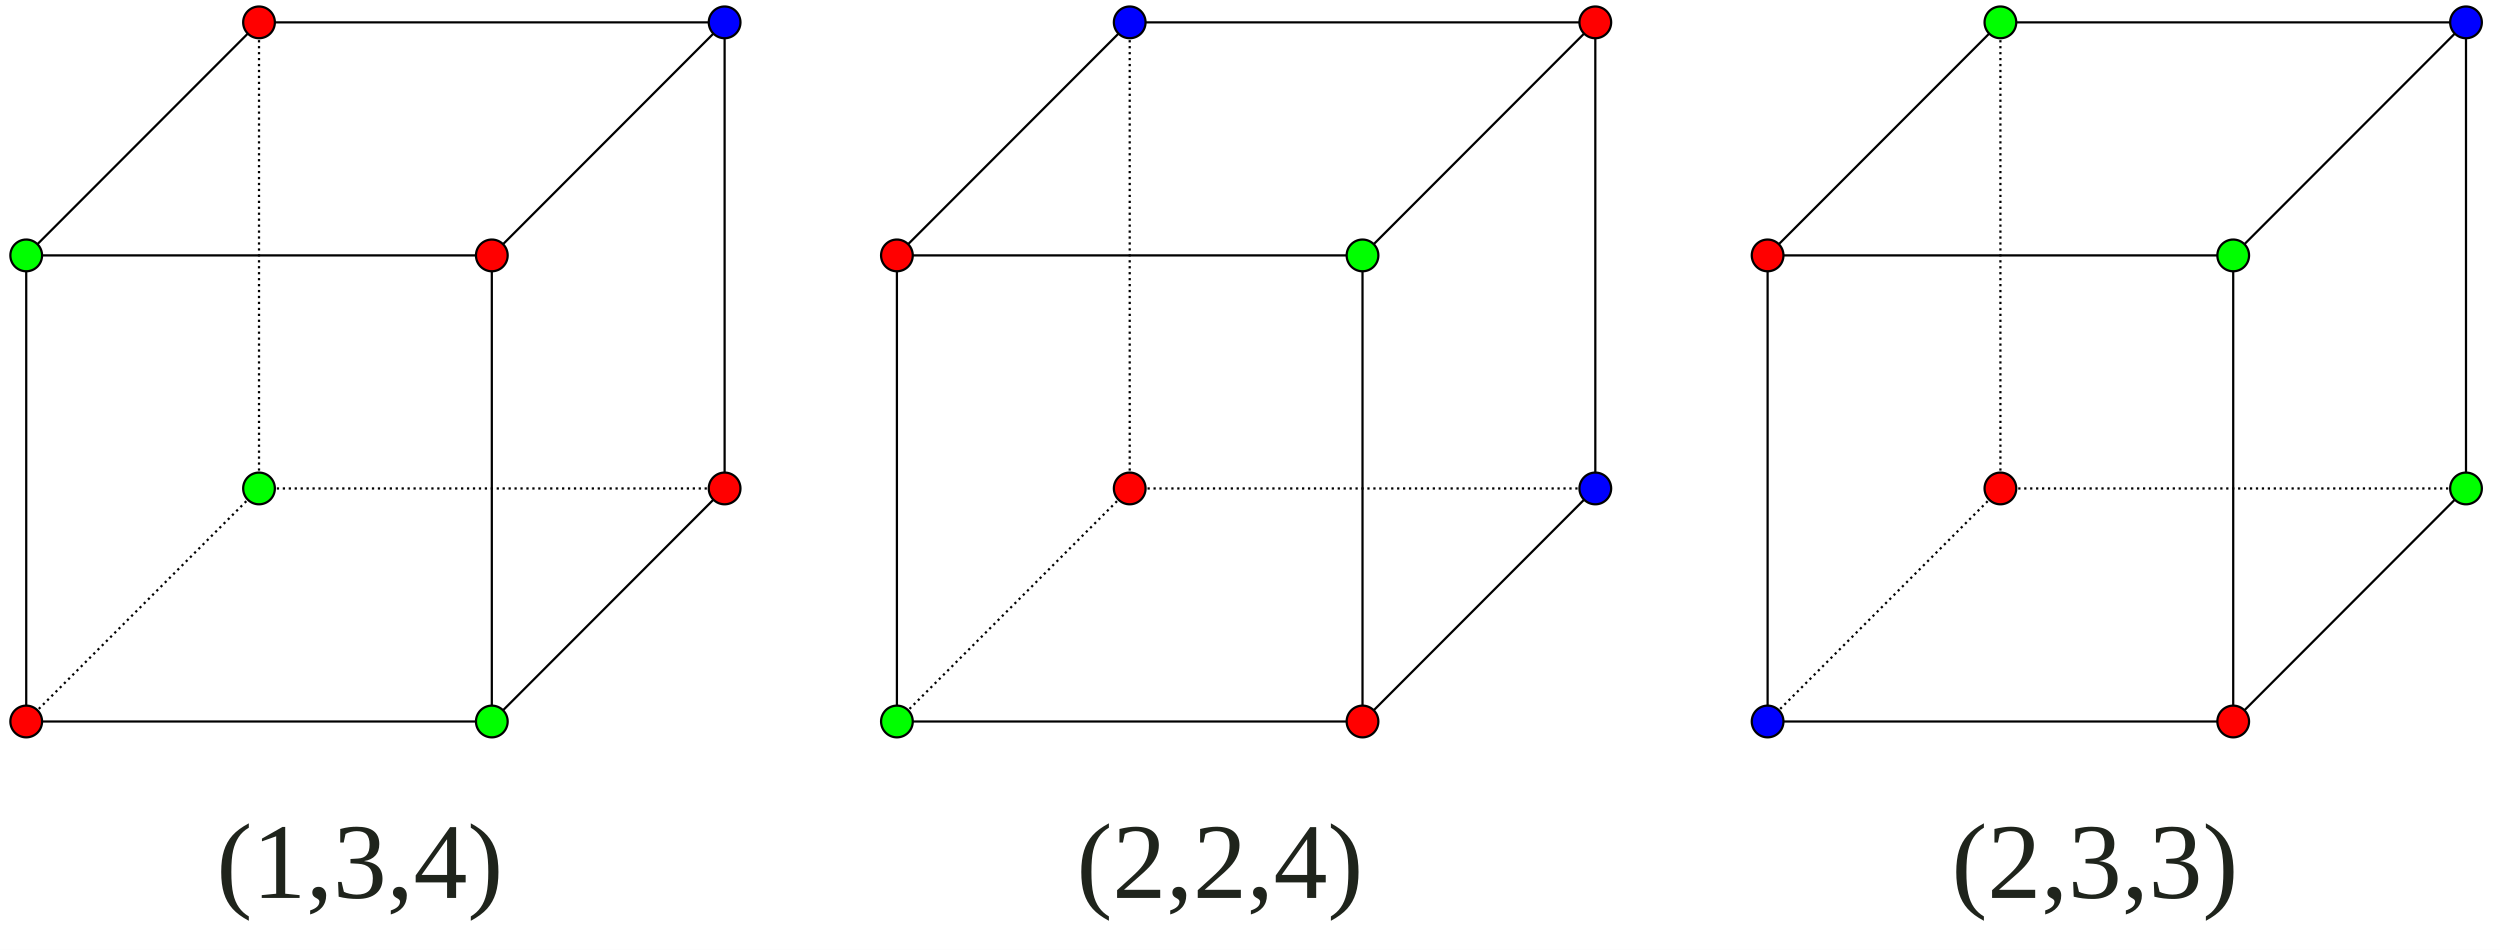
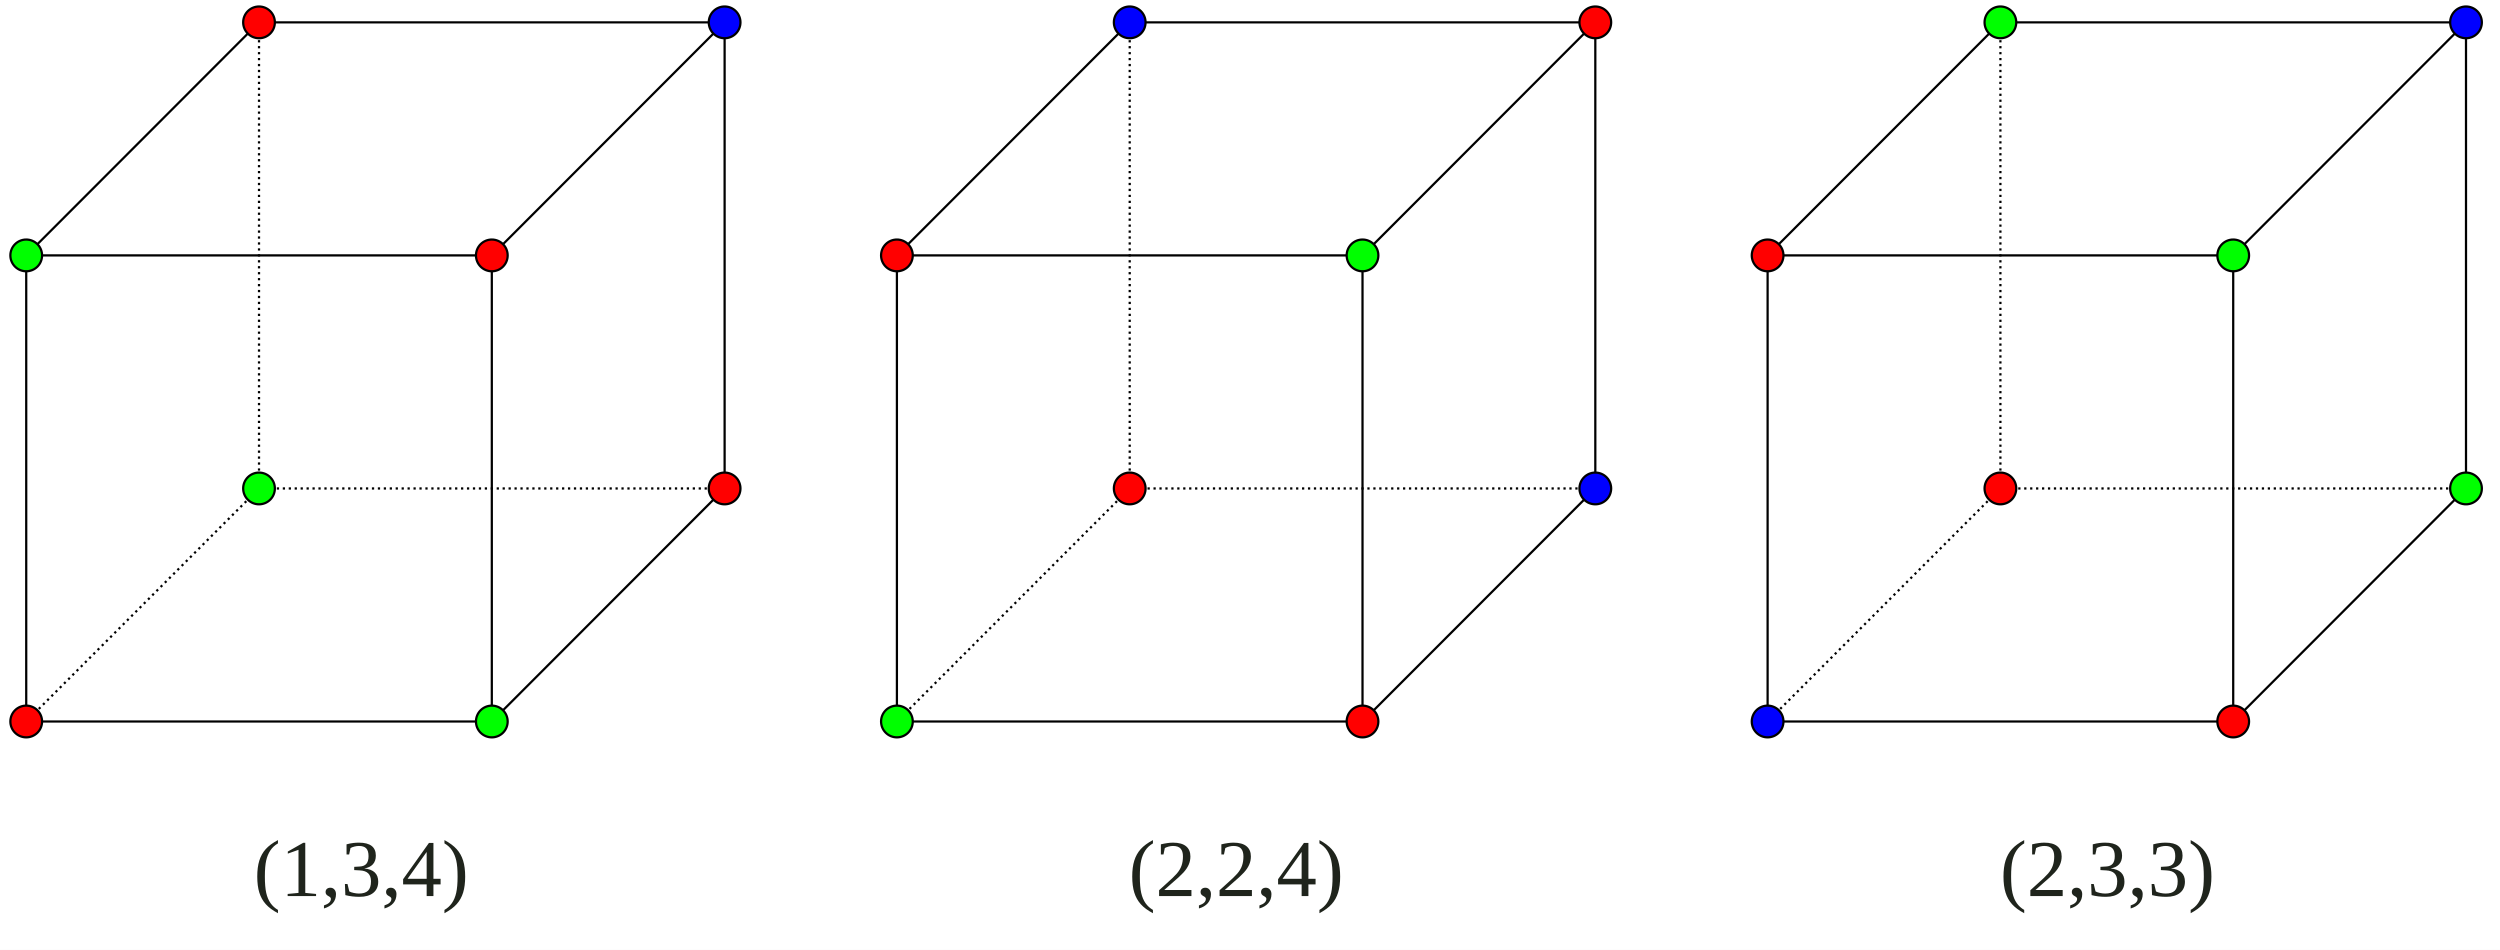
<svg xmlns="http://www.w3.org/2000/svg" version="1.1" id="svg1" width="1488" height="565.367" viewBox="0 0 1488 565.367">
  <defs id="defs1">
    <clipPath clipPathUnits="userSpaceOnUse" id="clipPath4">
      <path d="M 0,0 H 1116 V 339 H 0 Z" transform="scale(1.001055,1)" id="path4" />
    </clipPath>
    <clipPath clipPathUnits="userSpaceOnUse" id="clipPath6">
      <path d="m 7.207,7.211 h 324.23 V 331.789 H 7.207 Z" transform="scale(1.333333)" id="path6" />
    </clipPath>
    <clipPath clipPathUnits="userSpaceOnUse" id="clipPath7">
      <path d="M 0,0 H 1116 V 339 H 0 Z" transform="scale(1.001055,1)" id="path7" />
    </clipPath>
    <clipPath clipPathUnits="userSpaceOnUse" id="clipPath9">
      <path d="m 7.207,7.211 h 324.23 V 331.789 H 7.207 Z" transform="scale(1.333333)" id="path9" />
    </clipPath>
    <clipPath clipPathUnits="userSpaceOnUse" id="clipPath10">
      <path d="M 0,0 H 1116 V 339 H 0 Z" transform="scale(1.001055,1)" id="path10" />
    </clipPath>
    <clipPath clipPathUnits="userSpaceOnUse" id="clipPath12">
      <path d="m 7.207,7.211 h 324.23 V 331.789 H 7.207 Z" transform="scale(1.333333)" id="path12" />
    </clipPath>
    <clipPath clipPathUnits="userSpaceOnUse" id="clipPath13">
      <path d="M 0,0 H 1116 V 339 H 0 Z" transform="scale(1.001055,1)" id="path13" />
    </clipPath>
    <clipPath clipPathUnits="userSpaceOnUse" id="clipPath15">
      <path d="m 7.207,7.211 h 324.23 V 331.789 H 7.207 Z" transform="scale(1.333333)" id="path15" />
    </clipPath>
    <clipPath clipPathUnits="userSpaceOnUse" id="clipPath16">
      <path d="M 0,0 H 1116 V 339 H 0 Z" transform="scale(1.001055,1)" id="path16" />
    </clipPath>
    <clipPath clipPathUnits="userSpaceOnUse" id="clipPath18">
      <path d="m 7.207,7.211 h 324.23 V 331.789 H 7.207 Z" transform="scale(1.333333)" id="path18" />
    </clipPath>
    <clipPath clipPathUnits="userSpaceOnUse" id="clipPath19">
      <path d="M 0,0 H 1116 V 339 H 0 Z" transform="scale(1.001055,1)" id="path19" />
    </clipPath>
    <clipPath clipPathUnits="userSpaceOnUse" id="clipPath21">
      <path d="m 7.207,7.211 h 324.23 V 331.789 H 7.207 Z" transform="scale(1.333333)" id="path21" />
    </clipPath>
    <clipPath clipPathUnits="userSpaceOnUse" id="clipPath22">
      <path d="M 0,0 H 1116 V 339 H 0 Z" transform="scale(1.001055,1)" id="path22" />
    </clipPath>
    <clipPath clipPathUnits="userSpaceOnUse" id="clipPath24">
      <path d="m 7.207,7.211 h 324.23 V 331.789 H 7.207 Z" transform="scale(1.333333)" id="path24" />
    </clipPath>
    <clipPath clipPathUnits="userSpaceOnUse" id="clipPath25">
      <path d="M 0,0 H 1116 V 339 H 0 Z" transform="scale(1.001055,1)" id="path25" />
    </clipPath>
    <clipPath clipPathUnits="userSpaceOnUse" id="clipPath27">
      <path d="m 7.207,7.211 h 324.23 V 331.789 H 7.207 Z" transform="scale(1.333333)" id="path27" />
    </clipPath>
    <clipPath clipPathUnits="userSpaceOnUse" id="clipPath28">
      <path d="M 0,0 H 1116 V 339 H 0 Z" transform="scale(1.001055,1)" id="path28" />
    </clipPath>
    <clipPath clipPathUnits="userSpaceOnUse" id="clipPath30">
      <path d="m 7.207,7.211 h 324.23 V 331.789 H 7.207 Z" transform="scale(1.333333)" id="path30" />
    </clipPath>
    <clipPath clipPathUnits="userSpaceOnUse" id="clipPath31">
      <path d="M 0,0 H 1116 V 339 H 0 Z" transform="scale(1.001055,1)" id="path31" />
    </clipPath>
    <clipPath clipPathUnits="userSpaceOnUse" id="clipPath33">
      <path d="m 7.207,7.211 h 324.23 V 331.789 H 7.207 Z" transform="scale(1.333333)" id="path33" />
    </clipPath>
    <clipPath clipPathUnits="userSpaceOnUse" id="clipPath34">
      <path d="M 0,0 H 1116 V 339 H 0 Z" transform="scale(1.001055,1)" id="path34" />
    </clipPath>
    <clipPath clipPathUnits="userSpaceOnUse" id="clipPath36">
      <path d="m 7.207,7.211 h 324.23 V 331.789 H 7.207 Z" transform="scale(1.333333)" id="path36" />
    </clipPath>
    <clipPath clipPathUnits="userSpaceOnUse" id="clipPath37">
      <path d="M 0,0 H 1116 V 339 H 0 Z" transform="scale(1.001055,1)" id="path37" />
    </clipPath>
    <clipPath clipPathUnits="userSpaceOnUse" id="clipPath39">
      <path d="m 7.207,7.211 h 324.23 V 331.789 H 7.207 Z" transform="scale(1.333333)" id="path39" />
    </clipPath>
    <clipPath clipPathUnits="userSpaceOnUse" id="clipPath50">
      <path d="M 0,0 H 1116 V 339 H 0 Z" transform="scale(1.001055,1)" id="path50" />
    </clipPath>
    <clipPath clipPathUnits="userSpaceOnUse" id="clipPath52">
      <path d="M 395.883,7.211 H 720.117 V 331.789 H 395.883 Z" transform="scale(1.333333)" id="path52" />
    </clipPath>
    <clipPath clipPathUnits="userSpaceOnUse" id="clipPath53">
      <path d="M 0,0 H 1116 V 339 H 0 Z" transform="scale(1.001055,1)" id="path53" />
    </clipPath>
    <clipPath clipPathUnits="userSpaceOnUse" id="clipPath55">
      <path d="M 395.883,7.211 H 720.117 V 331.789 H 395.883 Z" transform="scale(1.333333)" id="path55" />
    </clipPath>
    <clipPath clipPathUnits="userSpaceOnUse" id="clipPath56">
      <path d="M 0,0 H 1116 V 339 H 0 Z" transform="scale(1.001055,1)" id="path56" />
    </clipPath>
    <clipPath clipPathUnits="userSpaceOnUse" id="clipPath58">
      <path d="M 395.883,7.211 H 720.117 V 331.789 H 395.883 Z" transform="scale(1.333333)" id="path58" />
    </clipPath>
    <clipPath clipPathUnits="userSpaceOnUse" id="clipPath59">
      <path d="M 0,0 H 1116 V 339 H 0 Z" transform="scale(1.001055,1)" id="path59" />
    </clipPath>
    <clipPath clipPathUnits="userSpaceOnUse" id="clipPath61">
      <path d="M 395.883,7.211 H 720.117 V 331.789 H 395.883 Z" transform="scale(1.333333)" id="path61" />
    </clipPath>
    <clipPath clipPathUnits="userSpaceOnUse" id="clipPath62">
      <path d="M 0,0 H 1116 V 339 H 0 Z" transform="scale(1.001055,1)" id="path62" />
    </clipPath>
    <clipPath clipPathUnits="userSpaceOnUse" id="clipPath64">
      <path d="M 395.883,7.211 H 720.117 V 331.789 H 395.883 Z" transform="scale(1.333333)" id="path64" />
    </clipPath>
    <clipPath clipPathUnits="userSpaceOnUse" id="clipPath65">
      <path d="M 0,0 H 1116 V 339 H 0 Z" transform="scale(1.001055,1)" id="path65" />
    </clipPath>
    <clipPath clipPathUnits="userSpaceOnUse" id="clipPath67">
      <path d="M 395.883,7.211 H 720.117 V 331.789 H 395.883 Z" transform="scale(1.333333)" id="path67" />
    </clipPath>
    <clipPath clipPathUnits="userSpaceOnUse" id="clipPath68">
      <path d="M 0,0 H 1116 V 339 H 0 Z" transform="scale(1.001055,1)" id="path68" />
    </clipPath>
    <clipPath clipPathUnits="userSpaceOnUse" id="clipPath70">
      <path d="M 395.883,7.211 H 720.117 V 331.789 H 395.883 Z" transform="scale(1.333333)" id="path70" />
    </clipPath>
    <clipPath clipPathUnits="userSpaceOnUse" id="clipPath71">
      <path d="M 0,0 H 1116 V 339 H 0 Z" transform="scale(1.001055,1)" id="path71" />
    </clipPath>
    <clipPath clipPathUnits="userSpaceOnUse" id="clipPath73">
      <path d="M 395.883,7.211 H 720.117 V 331.789 H 395.883 Z" transform="scale(1.333333)" id="path73" />
    </clipPath>
    <clipPath clipPathUnits="userSpaceOnUse" id="clipPath74">
      <path d="M 0,0 H 1116 V 339 H 0 Z" transform="scale(1.001055,1)" id="path74" />
    </clipPath>
    <clipPath clipPathUnits="userSpaceOnUse" id="clipPath76">
      <path d="M 395.883,7.211 H 720.117 V 331.789 H 395.883 Z" transform="scale(1.333333)" id="path76" />
    </clipPath>
    <clipPath clipPathUnits="userSpaceOnUse" id="clipPath77">
      <path d="M 0,0 H 1116 V 339 H 0 Z" transform="scale(1.001055,1)" id="path77" />
    </clipPath>
    <clipPath clipPathUnits="userSpaceOnUse" id="clipPath79">
      <path d="M 395.883,7.211 H 720.117 V 331.789 H 395.883 Z" transform="scale(1.333333)" id="path79" />
    </clipPath>
    <clipPath clipPathUnits="userSpaceOnUse" id="clipPath80">
      <path d="M 0,0 H 1116 V 339 H 0 Z" transform="scale(1.001055,1)" id="path80" />
    </clipPath>
    <clipPath clipPathUnits="userSpaceOnUse" id="clipPath82">
      <path d="M 395.883,7.211 H 720.117 V 331.789 H 395.883 Z" transform="scale(1.333333)" id="path82" />
    </clipPath>
    <clipPath clipPathUnits="userSpaceOnUse" id="clipPath83">
      <path d="M 0,0 H 1116 V 339 H 0 Z" transform="scale(1.001055,1)" id="path83" />
    </clipPath>
    <clipPath clipPathUnits="userSpaceOnUse" id="clipPath85">
      <path d="M 395.883,7.211 H 720.117 V 331.789 H 395.883 Z" transform="scale(1.333333)" id="path85" />
    </clipPath>
    <clipPath clipPathUnits="userSpaceOnUse" id="clipPath96">
      <path d="M 0,0 H 1116 V 339 H 0 Z" transform="scale(1.001055,1)" id="path96" />
    </clipPath>
    <clipPath clipPathUnits="userSpaceOnUse" id="clipPath98">
      <path d="m 784.562,7.211 h 324.23 v 324.578 h -324.23 z" transform="scale(1.333333)" id="path98" />
    </clipPath>
    <clipPath clipPathUnits="userSpaceOnUse" id="clipPath99">
      <path d="M 0,0 H 1116 V 339 H 0 Z" transform="scale(1.001055,1)" id="path99" />
    </clipPath>
    <clipPath clipPathUnits="userSpaceOnUse" id="clipPath101">
      <path d="m 784.562,7.211 h 324.23 v 324.578 h -324.23 z" transform="scale(1.333333)" id="path101" />
    </clipPath>
    <clipPath clipPathUnits="userSpaceOnUse" id="clipPath102">
      <path d="M 0,0 H 1116 V 339 H 0 Z" transform="scale(1.001055,1)" id="path102" />
    </clipPath>
    <clipPath clipPathUnits="userSpaceOnUse" id="clipPath104">
      <path d="m 784.562,7.211 h 324.23 v 324.578 h -324.23 z" transform="scale(1.333333)" id="path104" />
    </clipPath>
    <clipPath clipPathUnits="userSpaceOnUse" id="clipPath105">
      <path d="M 0,0 H 1116 V 339 H 0 Z" transform="scale(1.001055,1)" id="path105" />
    </clipPath>
    <clipPath clipPathUnits="userSpaceOnUse" id="clipPath107">
      <path d="m 784.562,7.211 h 324.23 v 324.578 h -324.23 z" transform="scale(1.333333)" id="path107" />
    </clipPath>
    <clipPath clipPathUnits="userSpaceOnUse" id="clipPath108">
      <path d="M 0,0 H 1116 V 339 H 0 Z" transform="scale(1.001055,1)" id="path108" />
    </clipPath>
    <clipPath clipPathUnits="userSpaceOnUse" id="clipPath110">
      <path d="m 784.562,7.211 h 324.23 v 324.578 h -324.23 z" transform="scale(1.333333)" id="path110" />
    </clipPath>
    <clipPath clipPathUnits="userSpaceOnUse" id="clipPath111">
      <path d="M 0,0 H 1116 V 339 H 0 Z" transform="scale(1.001055,1)" id="path111" />
    </clipPath>
    <clipPath clipPathUnits="userSpaceOnUse" id="clipPath113">
      <path d="m 784.562,7.211 h 324.23 v 324.578 h -324.23 z" transform="scale(1.333333)" id="path113" />
    </clipPath>
    <clipPath clipPathUnits="userSpaceOnUse" id="clipPath114">
      <path d="M 0,0 H 1116 V 339 H 0 Z" transform="scale(1.001055,1)" id="path114" />
    </clipPath>
    <clipPath clipPathUnits="userSpaceOnUse" id="clipPath116">
      <path d="m 784.562,7.211 h 324.23 v 324.578 h -324.23 z" transform="scale(1.333333)" id="path116" />
    </clipPath>
    <clipPath clipPathUnits="userSpaceOnUse" id="clipPath117">
      <path d="M 0,0 H 1116 V 339 H 0 Z" transform="scale(1.001055,1)" id="path117" />
    </clipPath>
    <clipPath clipPathUnits="userSpaceOnUse" id="clipPath119">
      <path d="m 784.562,7.211 h 324.23 v 324.578 h -324.23 z" transform="scale(1.333333)" id="path119" />
    </clipPath>
    <clipPath clipPathUnits="userSpaceOnUse" id="clipPath120">
      <path d="M 0,0 H 1116 V 339 H 0 Z" transform="scale(1.001055,1)" id="path120" />
    </clipPath>
    <clipPath clipPathUnits="userSpaceOnUse" id="clipPath122">
      <path d="m 784.562,7.211 h 324.23 v 324.578 h -324.23 z" transform="scale(1.333333)" id="path122" />
    </clipPath>
    <clipPath clipPathUnits="userSpaceOnUse" id="clipPath123">
      <path d="M 0,0 H 1116 V 339 H 0 Z" transform="scale(1.001055,1)" id="path123" />
    </clipPath>
    <clipPath clipPathUnits="userSpaceOnUse" id="clipPath125">
      <path d="m 784.562,7.211 h 324.23 v 324.578 h -324.23 z" transform="scale(1.333333)" id="path125" />
    </clipPath>
    <clipPath clipPathUnits="userSpaceOnUse" id="clipPath126">
      <path d="M 0,0 H 1116 V 339 H 0 Z" transform="scale(1.001055,1)" id="path126" />
    </clipPath>
    <clipPath clipPathUnits="userSpaceOnUse" id="clipPath128">
      <path d="m 784.562,7.211 h 324.23 v 324.578 h -324.23 z" transform="scale(1.333333)" id="path128" />
    </clipPath>
    <clipPath clipPathUnits="userSpaceOnUse" id="clipPath129">
      <path d="M 0,0 H 1116 V 339 H 0 Z" transform="scale(1.001055,1)" id="path129" />
    </clipPath>
    <clipPath clipPathUnits="userSpaceOnUse" id="clipPath131">
      <path d="m 784.562,7.211 h 324.23 v 324.578 h -324.23 z" transform="scale(1.333333)" id="path131" />
    </clipPath>
  </defs>
  <g id="g1" transform="translate(-2.313607,-4.627215)">
    <path id="path1" d="M 2.314,4.627 H 1490.314 V 569.994 H 2.314 Z" style="fill:#ffffff;fill-opacity:1;fill-rule:nonzero;stroke:none;stroke-width:1.491" />
    <g id="g5" clip-path="url(#clipPath6)">
      <path d="M 13.456,325.547 H 221.515" style="fill:none;stroke:#000000;stroke-width:1.002;stroke-linecap:square;stroke-linejoin:round;stroke-miterlimit:4;stroke-dasharray:none;stroke-opacity:1" transform="scale(1.331928,1.333333)" clip-path="url(#clipPath4)" id="path5" />
    </g>
    <g id="g8" clip-path="url(#clipPath9)">
      <path d="M 13.456,325.547 V 117.484" style="fill:none;stroke:#000000;stroke-width:1.002;stroke-linecap:square;stroke-linejoin:round;stroke-miterlimit:4;stroke-dasharray:none;stroke-opacity:1" transform="scale(1.331928,1.333333)" clip-path="url(#clipPath7)" id="path8" />
    </g>
    <g id="g11" clip-path="url(#clipPath12)">
      <path d="M 13.456,325.547 117.483,221.516" style="fill:none;stroke:#000000;stroke-width:1.002;stroke-linecap:butt;stroke-linejoin:round;stroke-miterlimit:4;stroke-dasharray:1.002, 1.653;stroke-dashoffset:0;stroke-opacity:1" transform="scale(1.331928,1.333333)" clip-path="url(#clipPath10)" id="path11" />
    </g>
    <g id="g14" clip-path="url(#clipPath15)">
      <path d="M 221.515,325.547 V 117.484" style="fill:none;stroke:#000000;stroke-width:1.002;stroke-linecap:square;stroke-linejoin:round;stroke-miterlimit:4;stroke-dasharray:none;stroke-opacity:1" transform="scale(1.331928,1.333333)" clip-path="url(#clipPath13)" id="path14" />
    </g>
    <g id="g17" clip-path="url(#clipPath18)">
      <path d="M 221.515,325.547 325.546,221.516" style="fill:none;stroke:#000000;stroke-width:1.002;stroke-linecap:square;stroke-linejoin:round;stroke-miterlimit:4;stroke-dasharray:none;stroke-opacity:1" transform="scale(1.331928,1.333333)" clip-path="url(#clipPath16)" id="path17" />
    </g>
    <g id="g20" clip-path="url(#clipPath21)">
      <path d="M 13.456,117.484 H 221.515" style="fill:none;stroke:#000000;stroke-width:1.002;stroke-linecap:square;stroke-linejoin:round;stroke-miterlimit:4;stroke-dasharray:none;stroke-opacity:1" transform="scale(1.331928,1.333333)" clip-path="url(#clipPath19)" id="path20" />
    </g>
    <g id="g23" clip-path="url(#clipPath24)">
      <path d="M 13.456,117.484 117.483,13.453" style="fill:none;stroke:#000000;stroke-width:1.002;stroke-linecap:square;stroke-linejoin:round;stroke-miterlimit:4;stroke-dasharray:none;stroke-opacity:1" transform="scale(1.331928,1.333333)" clip-path="url(#clipPath22)" id="path23" />
    </g>
    <g id="g26" clip-path="url(#clipPath27)">
      <path d="M 117.483,221.516 H 325.546" style="fill:none;stroke:#000000;stroke-width:1.002;stroke-linecap:butt;stroke-linejoin:round;stroke-miterlimit:4;stroke-dasharray:1.002, 1.653;stroke-dashoffset:0;stroke-opacity:1" transform="scale(1.331928,1.333333)" clip-path="url(#clipPath25)" id="path26" />
    </g>
    <g id="g29" clip-path="url(#clipPath30)">
      <path d="M 117.483,221.516 V 13.453" style="fill:none;stroke:#000000;stroke-width:1.002;stroke-linecap:butt;stroke-linejoin:round;stroke-miterlimit:4;stroke-dasharray:1.002, 1.653;stroke-dashoffset:0;stroke-opacity:1" transform="scale(1.331928,1.333333)" clip-path="url(#clipPath28)" id="path29" />
    </g>
    <g id="g32" clip-path="url(#clipPath33)">
      <path d="M 221.515,117.484 325.546,13.453" style="fill:none;stroke:#000000;stroke-width:1.002;stroke-linecap:square;stroke-linejoin:round;stroke-miterlimit:4;stroke-dasharray:none;stroke-opacity:1" transform="scale(1.331928,1.333333)" clip-path="url(#clipPath31)" id="path32" />
    </g>
    <g id="g35" clip-path="url(#clipPath36)">
      <path d="M 325.546,221.516 V 13.453" style="fill:none;stroke:#000000;stroke-width:1.002;stroke-linecap:square;stroke-linejoin:round;stroke-miterlimit:4;stroke-dasharray:none;stroke-opacity:1" transform="scale(1.331928,1.333333)" clip-path="url(#clipPath34)" id="path35" />
    </g>
    <g id="g38" clip-path="url(#clipPath39)">
      <path d="M 117.483,13.453 H 325.546" style="fill:none;stroke:#000000;stroke-width:1.002;stroke-linecap:square;stroke-linejoin:round;stroke-miterlimit:4;stroke-dasharray:none;stroke-opacity:1" transform="scale(1.331928,1.333333)" clip-path="url(#clipPath37)" id="path38" />
    </g>
    <path id="path40" d="m 13.456,332.629 c 1.877,0 3.679,-0.746 5.009,-2.074 1.325,-1.328 2.072,-3.129 2.072,-5.008 0,-1.879 -0.747,-3.684 -2.072,-5.012 -1.33,-1.328 -3.132,-2.074 -5.009,-2.074 -1.881,0 -3.68,0.746 -5.01,2.074 -1.329,1.328 -2.076,3.133 -2.076,5.012 0,1.879 0.747,3.68 2.076,5.008 1.33,1.328 3.129,2.074 5.01,2.074 z" style="fill:#ff0000;fill-opacity:1;fill-rule:nonzero;stroke:#000000;stroke-width:1.002;stroke-linecap:butt;stroke-linejoin:round;stroke-miterlimit:4;stroke-dasharray:none;stroke-opacity:1" transform="scale(1.331928,1.333333)" />
    <path id="path41" d="m 221.515,124.57 c 1.881,0 3.679,-0.75 5.009,-2.078 1.329,-1.328 2.076,-3.129 2.076,-5.008 0,-1.879 -0.747,-3.679 -2.076,-5.007 -1.33,-1.329 -3.128,-2.075 -5.009,-2.075 -1.877,0 -3.68,0.746 -5.01,2.075 -1.329,1.328 -2.072,3.128 -2.072,5.007 0,1.879 0.743,3.68 2.072,5.008 1.33,1.328 3.133,2.078 5.01,2.078 z" style="fill:#ff0000;fill-opacity:1;fill-rule:nonzero;stroke:#000000;stroke-width:1.002;stroke-linecap:butt;stroke-linejoin:round;stroke-miterlimit:4;stroke-dasharray:none;stroke-opacity:1" transform="scale(1.331928,1.333333)" />
    <path id="path42" d="m 325.546,228.598 c 1.877,0 3.68,-0.746 5.009,-2.075 1.326,-1.328 2.073,-3.128 2.073,-5.007 0,-1.879 -0.747,-3.68 -2.073,-5.008 -1.329,-1.328 -3.132,-2.078 -5.009,-2.078 -1.881,0 -3.679,0.75 -5.009,2.078 -1.33,1.328 -2.076,3.129 -2.076,5.008 0,1.879 0.746,3.679 2.076,5.007 1.33,1.329 3.128,2.075 5.009,2.075 z" style="fill:#ff0000;fill-opacity:1;fill-rule:nonzero;stroke:#000000;stroke-width:1.002;stroke-linecap:butt;stroke-linejoin:round;stroke-miterlimit:4;stroke-dasharray:none;stroke-opacity:1" transform="scale(1.331928,1.333333)" />
    <path id="path43" d="m 117.483,20.539 c 1.881,0 3.684,-0.746 5.009,-2.074 1.33,-1.328 2.077,-3.133 2.077,-5.012 0,-1.879 -0.747,-3.68 -2.077,-5.008 -1.325,-1.328 -3.128,-2.074 -5.009,-2.074 -1.877,0 -3.679,0.746 -5.005,2.074 -1.33,1.328 -2.077,3.129 -2.077,5.008 0,1.879 0.747,3.684 2.077,5.012 1.326,1.328 3.128,2.074 5.005,2.074 z" style="fill:#ff0000;fill-opacity:1;fill-rule:nonzero;stroke:#000000;stroke-width:1.002;stroke-linecap:butt;stroke-linejoin:round;stroke-miterlimit:4;stroke-dasharray:none;stroke-opacity:1" transform="scale(1.331928,1.333333)" />
    <path id="path44" d="m 221.515,332.629 c 1.881,0 3.679,-0.746 5.009,-2.074 1.329,-1.328 2.076,-3.129 2.076,-5.008 0,-1.879 -0.747,-3.684 -2.076,-5.012 -1.33,-1.328 -3.128,-2.074 -5.009,-2.074 -1.877,0 -3.68,0.746 -5.01,2.074 -1.329,1.328 -2.072,3.133 -2.072,5.012 0,1.879 0.743,3.68 2.072,5.008 1.33,1.328 3.133,2.074 5.01,2.074 z" style="fill:#00ff00;fill-opacity:1;fill-rule:nonzero;stroke:#000000;stroke-width:1.002;stroke-linecap:butt;stroke-linejoin:round;stroke-miterlimit:4;stroke-dasharray:none;stroke-opacity:1" transform="scale(1.331928,1.333333)" />
    <path id="path45" d="m 13.456,124.57 c 1.877,0 3.679,-0.75 5.009,-2.078 1.325,-1.328 2.072,-3.129 2.072,-5.008 0,-1.879 -0.747,-3.679 -2.072,-5.007 -1.33,-1.329 -3.132,-2.075 -5.009,-2.075 -1.881,0 -3.68,0.746 -5.01,2.075 -1.329,1.328 -2.076,3.128 -2.076,5.007 0,1.879 0.747,3.68 2.076,5.008 1.33,1.328 3.129,2.078 5.01,2.078 z" style="fill:#00ff00;fill-opacity:1;fill-rule:nonzero;stroke:#000000;stroke-width:1.002;stroke-linecap:butt;stroke-linejoin:round;stroke-miterlimit:4;stroke-dasharray:none;stroke-opacity:1" transform="scale(1.331928,1.333333)" />
    <path id="path46" d="m 117.483,228.598 c 1.881,0 3.684,-0.746 5.009,-2.075 1.33,-1.328 2.077,-3.128 2.077,-5.007 0,-1.879 -0.747,-3.68 -2.077,-5.008 -1.325,-1.328 -3.128,-2.078 -5.009,-2.078 -1.877,0 -3.679,0.75 -5.005,2.078 -1.33,1.328 -2.077,3.129 -2.077,5.008 0,1.879 0.747,3.679 2.077,5.007 1.326,1.329 3.128,2.075 5.005,2.075 z" style="fill:#00ff00;fill-opacity:1;fill-rule:nonzero;stroke:#000000;stroke-width:1.002;stroke-linecap:butt;stroke-linejoin:round;stroke-miterlimit:4;stroke-dasharray:none;stroke-opacity:1" transform="scale(1.331928,1.333333)" />
    <path id="path47" d="m 325.546,20.539 c 1.877,0 3.68,-0.746 5.009,-2.074 1.326,-1.328 2.073,-3.133 2.073,-5.012 0,-1.879 -0.747,-3.68 -2.073,-5.008 -1.329,-1.328 -3.132,-2.074 -5.009,-2.074 -1.881,0 -3.679,0.746 -5.009,2.074 -1.33,1.328 -2.076,3.129 -2.076,5.008 0,1.879 0.746,3.684 2.076,5.012 1.33,1.328 3.128,2.074 5.009,2.074 z" style="fill:#0000ff;fill-opacity:1;fill-rule:nonzero;stroke:#000000;stroke-width:1.002;stroke-linecap:butt;stroke-linejoin:round;stroke-miterlimit:4;stroke-dasharray:none;stroke-opacity:1" transform="scale(1.331928,1.333333)" />
    <g id="g51" clip-path="url(#clipPath52)">
      <path d="M 402.541,325.547 H 610.604" style="fill:none;stroke:#000000;stroke-width:1.002;stroke-linecap:square;stroke-linejoin:round;stroke-miterlimit:4;stroke-dasharray:none;stroke-opacity:1" transform="scale(1.331928,1.333333)" clip-path="url(#clipPath50)" id="path51" />
    </g>
    <g id="g54" clip-path="url(#clipPath55)">
      <path d="M 402.541,325.547 V 117.484" style="fill:none;stroke:#000000;stroke-width:1.002;stroke-linecap:square;stroke-linejoin:round;stroke-miterlimit:4;stroke-dasharray:none;stroke-opacity:1" transform="scale(1.331928,1.333333)" clip-path="url(#clipPath53)" id="path54" />
    </g>
    <g id="g57" clip-path="url(#clipPath58)">
      <path d="M 402.541,325.547 506.573,221.516" style="fill:none;stroke:#000000;stroke-width:1.002;stroke-linecap:butt;stroke-linejoin:round;stroke-miterlimit:4;stroke-dasharray:1.002, 1.653;stroke-dashoffset:0;stroke-opacity:1" transform="scale(1.331928,1.333333)" clip-path="url(#clipPath56)" id="path57" />
    </g>
    <g id="g60" clip-path="url(#clipPath61)">
      <path d="M 610.604,325.547 V 117.484" style="fill:none;stroke:#000000;stroke-width:1.002;stroke-linecap:square;stroke-linejoin:round;stroke-miterlimit:4;stroke-dasharray:none;stroke-opacity:1" transform="scale(1.331928,1.333333)" clip-path="url(#clipPath59)" id="path60" />
    </g>
    <g id="g63" clip-path="url(#clipPath64)">
      <path d="M 610.604,325.547 714.636,221.516" style="fill:none;stroke:#000000;stroke-width:1.002;stroke-linecap:square;stroke-linejoin:round;stroke-miterlimit:4;stroke-dasharray:none;stroke-opacity:1" transform="scale(1.331928,1.333333)" clip-path="url(#clipPath62)" id="path63" />
    </g>
    <g id="g66" clip-path="url(#clipPath67)">
      <path d="M 402.541,117.484 H 610.604" style="fill:none;stroke:#000000;stroke-width:1.002;stroke-linecap:square;stroke-linejoin:round;stroke-miterlimit:4;stroke-dasharray:none;stroke-opacity:1" transform="scale(1.331928,1.333333)" clip-path="url(#clipPath65)" id="path66" />
    </g>
    <g id="g69" clip-path="url(#clipPath70)">
      <path d="M 402.541,117.484 506.573,13.453" style="fill:none;stroke:#000000;stroke-width:1.002;stroke-linecap:square;stroke-linejoin:round;stroke-miterlimit:4;stroke-dasharray:none;stroke-opacity:1" transform="scale(1.331928,1.333333)" clip-path="url(#clipPath68)" id="path69" />
    </g>
    <g id="g72" clip-path="url(#clipPath73)">
      <path d="M 506.573,221.516 H 714.636" style="fill:none;stroke:#000000;stroke-width:1.002;stroke-linecap:butt;stroke-linejoin:round;stroke-miterlimit:4;stroke-dasharray:1.002, 1.653;stroke-dashoffset:0;stroke-opacity:1" transform="scale(1.331928,1.333333)" clip-path="url(#clipPath71)" id="path72" />
    </g>
    <g id="g75" clip-path="url(#clipPath76)">
      <path d="M 506.573,221.516 V 13.453" style="fill:none;stroke:#000000;stroke-width:1.002;stroke-linecap:butt;stroke-linejoin:round;stroke-miterlimit:4;stroke-dasharray:1.002, 1.653;stroke-dashoffset:0;stroke-opacity:1" transform="scale(1.331928,1.333333)" clip-path="url(#clipPath74)" id="path75" />
    </g>
    <g id="g78" clip-path="url(#clipPath79)">
      <path d="M 610.604,117.484 714.636,13.453" style="fill:none;stroke:#000000;stroke-width:1.002;stroke-linecap:square;stroke-linejoin:round;stroke-miterlimit:4;stroke-dasharray:none;stroke-opacity:1" transform="scale(1.331928,1.333333)" clip-path="url(#clipPath77)" id="path78" />
    </g>
    <g id="g81" clip-path="url(#clipPath82)">
      <path d="M 714.636,221.516 V 13.453" style="fill:none;stroke:#000000;stroke-width:1.002;stroke-linecap:square;stroke-linejoin:round;stroke-miterlimit:4;stroke-dasharray:none;stroke-opacity:1" transform="scale(1.331928,1.333333)" clip-path="url(#clipPath80)" id="path81" />
    </g>
    <g id="g84" clip-path="url(#clipPath85)">
      <path d="M 506.573,13.453 H 714.636" style="fill:none;stroke:#000000;stroke-width:1.002;stroke-linecap:square;stroke-linejoin:round;stroke-miterlimit:4;stroke-dasharray:none;stroke-opacity:1" transform="scale(1.331928,1.333333)" clip-path="url(#clipPath83)" id="path84" />
    </g>
    <path id="path86" d="m 402.541,332.629 c 1.881,0 3.684,-0.746 5.01,-2.074 1.329,-1.328 2.076,-3.129 2.076,-5.008 0,-1.879 -0.747,-3.684 -2.076,-5.012 -1.326,-1.328 -3.129,-2.074 -5.01,-2.074 -1.877,0 -3.679,0.746 -5.005,2.074 -1.329,1.328 -2.076,3.133 -2.076,5.012 0,1.879 0.747,3.68 2.076,5.008 1.326,1.328 3.128,2.074 5.005,2.074 z" style="fill:#00ff00;fill-opacity:1;fill-rule:nonzero;stroke:#000000;stroke-width:1.002;stroke-linecap:butt;stroke-linejoin:round;stroke-miterlimit:4;stroke-dasharray:none;stroke-opacity:1" transform="scale(1.331928,1.333333)" />
    <path id="path87" d="m 610.604,124.57 c 1.877,0 3.68,-0.75 5.01,-2.078 1.325,-1.328 2.072,-3.129 2.072,-5.008 0,-1.879 -0.747,-3.679 -2.072,-5.007 -1.33,-1.329 -3.133,-2.075 -5.01,-2.075 -1.88,0 -3.679,0.746 -5.009,2.075 -1.329,1.328 -2.076,3.128 -2.076,5.007 0,1.879 0.747,3.68 2.076,5.008 1.33,1.328 3.129,2.078 5.009,2.078 z" style="fill:#00ff00;fill-opacity:1;fill-rule:nonzero;stroke:#000000;stroke-width:1.002;stroke-linecap:butt;stroke-linejoin:round;stroke-miterlimit:4;stroke-dasharray:none;stroke-opacity:1" transform="scale(1.331928,1.333333)" />
    <path id="path88" d="m 610.604,332.629 c 1.877,0 3.68,-0.746 5.01,-2.074 1.325,-1.328 2.072,-3.129 2.072,-5.008 0,-1.879 -0.747,-3.684 -2.072,-5.012 -1.33,-1.328 -3.133,-2.074 -5.01,-2.074 -1.88,0 -3.679,0.746 -5.009,2.074 -1.329,1.328 -2.076,3.133 -2.076,5.012 0,1.879 0.747,3.68 2.076,5.008 1.33,1.328 3.129,2.074 5.009,2.074 z" style="fill:#ff0000;fill-opacity:1;fill-rule:nonzero;stroke:#000000;stroke-width:1.002;stroke-linecap:butt;stroke-linejoin:round;stroke-miterlimit:4;stroke-dasharray:none;stroke-opacity:1" transform="scale(1.331928,1.333333)" />
    <path id="path89" d="m 402.541,124.57 c 1.881,0 3.684,-0.75 5.01,-2.078 1.329,-1.328 2.076,-3.129 2.076,-5.008 0,-1.879 -0.747,-3.679 -2.076,-5.007 -1.326,-1.329 -3.129,-2.075 -5.01,-2.075 -1.877,0 -3.679,0.746 -5.005,2.075 -1.329,1.328 -2.076,3.128 -2.076,5.007 0,1.879 0.747,3.68 2.076,5.008 1.326,1.328 3.128,2.078 5.005,2.078 z" style="fill:#ff0000;fill-opacity:1;fill-rule:nonzero;stroke:#000000;stroke-width:1.002;stroke-linecap:butt;stroke-linejoin:round;stroke-miterlimit:4;stroke-dasharray:none;stroke-opacity:1" transform="scale(1.331928,1.333333)" />
    <path id="path90" d="m 506.573,228.598 c 1.881,0 3.68,-0.746 5.009,-2.075 1.33,-1.328 2.076,-3.128 2.076,-5.007 0,-1.879 -0.746,-3.68 -2.076,-5.008 -1.329,-1.328 -3.128,-2.078 -5.009,-2.078 -1.877,0 -3.68,0.75 -5.009,2.078 -1.326,1.328 -2.073,3.129 -2.073,5.008 0,1.879 0.747,3.679 2.073,5.007 1.329,1.329 3.132,2.075 5.009,2.075 z" style="fill:#ff0000;fill-opacity:1;fill-rule:nonzero;stroke:#000000;stroke-width:1.002;stroke-linecap:butt;stroke-linejoin:round;stroke-miterlimit:4;stroke-dasharray:none;stroke-opacity:1" transform="scale(1.331928,1.333333)" />
    <path id="path91" d="m 714.636,20.539 c 1.877,0 3.68,-0.746 5.005,-2.074 1.33,-1.328 2.077,-3.133 2.077,-5.012 0,-1.879 -0.747,-3.68 -2.077,-5.008 -1.325,-1.328 -3.128,-2.074 -5.005,-2.074 -1.881,0 -3.684,0.746 -5.009,2.074 -1.33,1.328 -2.077,3.129 -2.077,5.008 0,1.879 0.747,3.684 2.077,5.012 1.325,1.328 3.128,2.074 5.009,2.074 z" style="fill:#ff0000;fill-opacity:1;fill-rule:nonzero;stroke:#000000;stroke-width:1.002;stroke-linecap:butt;stroke-linejoin:round;stroke-miterlimit:4;stroke-dasharray:none;stroke-opacity:1" transform="scale(1.331928,1.333333)" />
    <path id="path92" d="m 714.636,228.598 c 1.877,0 3.68,-0.746 5.005,-2.075 1.33,-1.328 2.077,-3.128 2.077,-5.007 0,-1.879 -0.747,-3.68 -2.077,-5.008 -1.325,-1.328 -3.128,-2.078 -5.005,-2.078 -1.881,0 -3.684,0.75 -5.009,2.078 -1.33,1.328 -2.077,3.129 -2.077,5.008 0,1.879 0.747,3.679 2.077,5.007 1.325,1.329 3.128,2.075 5.009,2.075 z" style="fill:#0000ff;fill-opacity:1;fill-rule:nonzero;stroke:#000000;stroke-width:1.002;stroke-linecap:butt;stroke-linejoin:round;stroke-miterlimit:4;stroke-dasharray:none;stroke-opacity:1" transform="scale(1.331928,1.333333)" />
    <path id="path93" d="m 506.573,20.539 c 1.881,0 3.68,-0.746 5.009,-2.074 1.33,-1.328 2.076,-3.133 2.076,-5.012 0,-1.879 -0.746,-3.68 -2.076,-5.008 -1.329,-1.328 -3.128,-2.074 -5.009,-2.074 -1.877,0 -3.68,0.746 -5.009,2.074 -1.326,1.328 -2.073,3.129 -2.073,5.008 0,1.879 0.747,3.684 2.073,5.012 1.329,1.328 3.132,2.074 5.009,2.074 z" style="fill:#0000ff;fill-opacity:1;fill-rule:nonzero;stroke:#000000;stroke-width:1.002;stroke-linecap:butt;stroke-linejoin:round;stroke-miterlimit:4;stroke-dasharray:none;stroke-opacity:1" transform="scale(1.331928,1.333333)" />
    <g id="g97" clip-path="url(#clipPath98)">
      <path d="M 791.631,325.547 H 999.694" style="fill:none;stroke:#000000;stroke-width:1.002;stroke-linecap:square;stroke-linejoin:round;stroke-miterlimit:4;stroke-dasharray:none;stroke-opacity:1" transform="scale(1.331928,1.333333)" clip-path="url(#clipPath96)" id="path97" />
    </g>
    <g id="g100" clip-path="url(#clipPath101)">
      <path d="M 791.631,325.547 V 117.484" style="fill:none;stroke:#000000;stroke-width:1.002;stroke-linecap:square;stroke-linejoin:round;stroke-miterlimit:4;stroke-dasharray:none;stroke-opacity:1" transform="scale(1.331928,1.333333)" clip-path="url(#clipPath99)" id="path100" />
    </g>
    <g id="g103" clip-path="url(#clipPath104)">
      <path d="M 791.631,325.547 895.663,221.516" style="fill:none;stroke:#000000;stroke-width:1.002;stroke-linecap:butt;stroke-linejoin:round;stroke-miterlimit:4;stroke-dasharray:1.002, 1.653;stroke-dashoffset:0;stroke-opacity:1" transform="scale(1.331928,1.333333)" clip-path="url(#clipPath102)" id="path103" />
    </g>
    <g id="g106" clip-path="url(#clipPath107)">
      <path d="M 999.694,325.547 V 117.484" style="fill:none;stroke:#000000;stroke-width:1.002;stroke-linecap:square;stroke-linejoin:round;stroke-miterlimit:4;stroke-dasharray:none;stroke-opacity:1" transform="scale(1.331928,1.333333)" clip-path="url(#clipPath105)" id="path106" />
    </g>
    <g id="g109" clip-path="url(#clipPath110)">
      <path d="M 999.694,325.547 1103.722,221.516" style="fill:none;stroke:#000000;stroke-width:1.002;stroke-linecap:square;stroke-linejoin:round;stroke-miterlimit:4;stroke-dasharray:none;stroke-opacity:1" transform="scale(1.331928,1.333333)" clip-path="url(#clipPath108)" id="path109" />
    </g>
    <g id="g112" clip-path="url(#clipPath113)">
      <path d="M 791.631,117.484 H 999.694" style="fill:none;stroke:#000000;stroke-width:1.002;stroke-linecap:square;stroke-linejoin:round;stroke-miterlimit:4;stroke-dasharray:none;stroke-opacity:1" transform="scale(1.331928,1.333333)" clip-path="url(#clipPath111)" id="path112" />
    </g>
    <g id="g115" clip-path="url(#clipPath116)">
      <path d="M 791.631,117.484 895.663,13.453" style="fill:none;stroke:#000000;stroke-width:1.002;stroke-linecap:square;stroke-linejoin:round;stroke-miterlimit:4;stroke-dasharray:none;stroke-opacity:1" transform="scale(1.331928,1.333333)" clip-path="url(#clipPath114)" id="path115" />
    </g>
    <g id="g118" clip-path="url(#clipPath119)">
      <path d="m 895.663,221.516 h 208.059" style="fill:none;stroke:#000000;stroke-width:1.002;stroke-linecap:butt;stroke-linejoin:round;stroke-miterlimit:4;stroke-dasharray:1.002, 1.653;stroke-dashoffset:0;stroke-opacity:1" transform="scale(1.331928,1.333333)" clip-path="url(#clipPath117)" id="path118" />
    </g>
    <g id="g121" clip-path="url(#clipPath122)">
      <path d="M 895.663,221.516 V 13.453" style="fill:none;stroke:#000000;stroke-width:1.002;stroke-linecap:butt;stroke-linejoin:round;stroke-miterlimit:4;stroke-dasharray:1.002, 1.653;stroke-dashoffset:0;stroke-opacity:1" transform="scale(1.331928,1.333333)" clip-path="url(#clipPath120)" id="path121" />
    </g>
    <g id="g124" clip-path="url(#clipPath125)">
      <path d="M 999.694,117.484 1103.722,13.453" style="fill:none;stroke:#000000;stroke-width:1.002;stroke-linecap:square;stroke-linejoin:round;stroke-miterlimit:4;stroke-dasharray:none;stroke-opacity:1" transform="scale(1.331928,1.333333)" clip-path="url(#clipPath123)" id="path124" />
    </g>
    <g id="g127" clip-path="url(#clipPath128)">
      <path d="M 1103.722,221.516 V 13.453" style="fill:none;stroke:#000000;stroke-width:1.002;stroke-linecap:square;stroke-linejoin:round;stroke-miterlimit:4;stroke-dasharray:none;stroke-opacity:1" transform="scale(1.331928,1.333333)" clip-path="url(#clipPath126)" id="path127" />
    </g>
    <g id="g130" clip-path="url(#clipPath131)">
      <path d="m 895.663,13.453 h 208.059" style="fill:none;stroke:#000000;stroke-width:1.002;stroke-linecap:square;stroke-linejoin:round;stroke-miterlimit:4;stroke-dasharray:none;stroke-opacity:1" transform="scale(1.331928,1.333333)" clip-path="url(#clipPath129)" id="path130" />
    </g>
    <path id="path132" d="m 791.631,332.629 c 1.881,0 3.68,-0.746 5.009,-2.074 1.33,-1.328 2.077,-3.129 2.077,-5.008 0,-1.879 -0.747,-3.684 -2.077,-5.012 -1.329,-1.328 -3.128,-2.074 -5.009,-2.074 -1.877,0 -3.68,0.746 -5.009,2.074 -1.326,1.328 -2.073,3.133 -2.073,5.012 0,1.879 0.747,3.68 2.073,5.008 1.329,1.328 3.132,2.074 5.009,2.074 z" style="fill:#0000ff;fill-opacity:1;fill-rule:nonzero;stroke:#000000;stroke-width:1.002;stroke-linecap:butt;stroke-linejoin:round;stroke-miterlimit:4;stroke-dasharray:none;stroke-opacity:1" transform="scale(1.331928,1.333333)" />
    <path id="path133" d="m 1103.722,20.539 c 1.881,0 3.679,-0.746 5.009,-2.074 1.329,-1.328 2.076,-3.133 2.076,-5.012 0,-1.879 -0.747,-3.68 -2.076,-5.008 -1.33,-1.328 -3.128,-2.074 -5.009,-2.074 -1.877,0 -3.68,0.746 -5.009,2.074 -1.326,1.328 -2.073,3.129 -2.073,5.008 0,1.879 0.747,3.684 2.073,5.012 1.329,1.328 3.132,2.074 5.009,2.074 z" style="fill:#0000ff;fill-opacity:1;fill-rule:nonzero;stroke:#000000;stroke-width:1.002;stroke-linecap:butt;stroke-linejoin:round;stroke-miterlimit:4;stroke-dasharray:none;stroke-opacity:1" transform="scale(1.331928,1.333333)" />
    <path id="path134" d="m 999.694,332.629 c 1.877,0 3.68,-0.746 5.009,-2.074 1.326,-1.328 2.073,-3.129 2.073,-5.008 0,-1.879 -0.747,-3.684 -2.073,-5.012 -1.329,-1.328 -3.132,-2.074 -5.009,-2.074 -1.881,0 -3.683,0.746 -5.009,2.074 -1.33,1.328 -2.076,3.133 -2.076,5.012 0,1.879 0.746,3.68 2.076,5.008 1.326,1.328 3.128,2.074 5.009,2.074 z" style="fill:#ff0000;fill-opacity:1;fill-rule:nonzero;stroke:#000000;stroke-width:1.002;stroke-linecap:butt;stroke-linejoin:round;stroke-miterlimit:4;stroke-dasharray:none;stroke-opacity:1" transform="scale(1.331928,1.333333)" />
    <path id="path135" d="m 791.631,124.57 c 1.881,0 3.68,-0.75 5.009,-2.078 1.33,-1.328 2.077,-3.129 2.077,-5.008 0,-1.879 -0.747,-3.679 -2.077,-5.007 -1.329,-1.329 -3.128,-2.075 -5.009,-2.075 -1.877,0 -3.68,0.746 -5.009,2.075 -1.326,1.328 -2.073,3.128 -2.073,5.007 0,1.879 0.747,3.68 2.073,5.008 1.329,1.328 3.132,2.078 5.009,2.078 z" style="fill:#ff0000;fill-opacity:1;fill-rule:nonzero;stroke:#000000;stroke-width:1.002;stroke-linecap:butt;stroke-linejoin:round;stroke-miterlimit:4;stroke-dasharray:none;stroke-opacity:1" transform="scale(1.331928,1.333333)" />
    <path id="path136" d="m 895.663,228.598 c 1.877,0 3.679,-0.746 5.009,-2.075 1.329,-1.328 2.072,-3.128 2.072,-5.007 0,-1.879 -0.743,-3.68 -2.072,-5.008 -1.33,-1.328 -3.132,-2.078 -5.009,-2.078 -1.881,0 -3.68,0.75 -5.01,2.078 -1.329,1.328 -2.076,3.129 -2.076,5.008 0,1.879 0.747,3.679 2.076,5.007 1.33,1.329 3.129,2.075 5.01,2.075 z" style="fill:#ff0000;fill-opacity:1;fill-rule:nonzero;stroke:#000000;stroke-width:1.002;stroke-linecap:butt;stroke-linejoin:round;stroke-miterlimit:4;stroke-dasharray:none;stroke-opacity:1" transform="scale(1.331928,1.333333)" />
    <path id="path137" d="m 999.694,124.57 c 1.877,0 3.68,-0.75 5.009,-2.078 1.326,-1.328 2.073,-3.129 2.073,-5.008 0,-1.879 -0.747,-3.679 -2.073,-5.007 -1.329,-1.329 -3.132,-2.075 -5.009,-2.075 -1.881,0 -3.683,0.746 -5.009,2.075 -1.33,1.328 -2.076,3.128 -2.076,5.007 0,1.879 0.746,3.68 2.076,5.008 1.326,1.328 3.128,2.078 5.009,2.078 z" style="fill:#00ff00;fill-opacity:1;fill-rule:nonzero;stroke:#000000;stroke-width:1.002;stroke-linecap:butt;stroke-linejoin:round;stroke-miterlimit:4;stroke-dasharray:none;stroke-opacity:1" transform="scale(1.331928,1.333333)" />
    <path id="path138" d="m 1103.722,228.598 c 1.881,0 3.679,-0.746 5.009,-2.075 1.329,-1.328 2.076,-3.128 2.076,-5.007 0,-1.879 -0.747,-3.68 -2.076,-5.008 -1.33,-1.328 -3.128,-2.078 -5.009,-2.078 -1.877,0 -3.68,0.75 -5.009,2.078 -1.326,1.328 -2.073,3.129 -2.073,5.008 0,1.879 0.747,3.679 2.073,5.007 1.329,1.329 3.132,2.075 5.009,2.075 z" style="fill:#00ff00;fill-opacity:1;fill-rule:nonzero;stroke:#000000;stroke-width:1.002;stroke-linecap:butt;stroke-linejoin:round;stroke-miterlimit:4;stroke-dasharray:none;stroke-opacity:1" transform="scale(1.331928,1.333333)" />
    <path id="path139" d="m 895.663,20.539 c 1.877,0 3.679,-0.746 5.009,-2.074 1.329,-1.328 2.072,-3.133 2.072,-5.012 0,-1.879 -0.743,-3.68 -2.072,-5.008 -1.33,-1.328 -3.132,-2.074 -5.009,-2.074 -1.881,0 -3.68,0.746 -5.01,2.074 -1.329,1.328 -2.076,3.129 -2.076,5.008 0,1.879 0.747,3.684 2.076,5.012 1.33,1.328 3.129,2.074 5.01,2.074 z" style="fill:#00ff00;fill-opacity:1;fill-rule:nonzero;stroke:#000000;stroke-width:1.002;stroke-linecap:butt;stroke-linejoin:round;stroke-miterlimit:4;stroke-dasharray:none;stroke-opacity:1" transform="scale(1.331928,1.333333)" />
-     <text xml:space="preserve" style="font-style:normal;font-variant:normal;font-weight:normal;font-stretch:normal;font-size:64px;font-family:'Times New Roman';-inkscape-font-specification:'Times New Roman, Normal';font-variant-ligatures:normal;font-variant-caps:normal;font-variant-numeric:normal;font-variant-east-asian:normal;text-align:start;writing-mode:lr-tb;direction:ltr;text-anchor:start;fill:#1f241c" x="131.164" y="539.065" id="text139">
-       <tspan id="tspan139" x="131.164" y="539.065" style="font-style:normal;font-variant:normal;font-weight:normal;font-stretch:normal;font-size:64px;font-family:'Times New Roman';-inkscape-font-specification:'Times New Roman, Normal';font-variant-ligatures:normal;font-variant-caps:normal;font-variant-numeric:normal;font-variant-east-asian:normal">(1,3,4)</tspan>
+     <text xml:space="preserve" style="font-style:normal;font-variant:normal;font-weight:normal;font-stretch:normal;font-size:64px;font-family:'Times New Roman';-inkscape-font-specification:'Times New Roman, Normal';font-variant-ligatures:normal;font-variant-caps:normal;font-variant-numeric:normal;font-variant-east-asian:normal;text-align:start;writing-mode:lr-tb;direction:ltr;text-anchor:start;fill:#1f241c" x="153.323" y="537.955" id="text139">
+       <tspan id="tspan139" x="153.323" y="537.955" style="font-style:normal;font-variant:normal;font-weight:normal;font-stretch:normal;font-size:48px;font-family:'Times New Roman';-inkscape-font-specification:'Times New Roman, Normal';font-variant-ligatures:normal;font-variant-caps:normal;font-variant-numeric:normal;font-variant-east-asian:normal">(1,3,4)</tspan>
    </text>
-     <text xml:space="preserve" style="font-style:normal;font-variant:normal;font-weight:normal;font-stretch:normal;font-size:64px;font-family:'Times New Roman';-inkscape-font-specification:'Times New Roman, Normal';font-variant-ligatures:normal;font-variant-caps:normal;font-variant-numeric:normal;font-variant-east-asian:normal;text-align:start;writing-mode:lr-tb;direction:ltr;text-anchor:start;fill:#1f241c" x="643.085" y="539.065" id="text139-0">
-       <tspan id="tspan139-9" x="643.085" y="539.065" style="font-style:normal;font-variant:normal;font-weight:normal;font-stretch:normal;font-size:64px;font-family:'Times New Roman';-inkscape-font-specification:'Times New Roman, Normal';font-variant-ligatures:normal;font-variant-caps:normal;font-variant-numeric:normal;font-variant-east-asian:normal">(2,2,4)</tspan>
+     <text xml:space="preserve" style="font-style:normal;font-variant:normal;font-weight:normal;font-stretch:normal;font-size:64px;font-family:'Times New Roman';-inkscape-font-specification:'Times New Roman, Normal';font-variant-ligatures:normal;font-variant-caps:normal;font-variant-numeric:normal;font-variant-east-asian:normal;text-align:start;writing-mode:lr-tb;direction:ltr;text-anchor:start;fill:#1f241c;stroke-width:1" x="674.109" y="537.955" id="text139-0">
+       <tspan id="tspan139-9" x="674.109" y="537.955" style="font-style:normal;font-variant:normal;font-weight:normal;font-stretch:normal;font-size:48px;font-family:'Times New Roman';-inkscape-font-specification:'Times New Roman, Normal';font-variant-ligatures:normal;font-variant-caps:normal;font-variant-numeric:normal;font-variant-east-asian:normal;stroke-width:1">(2,2,4)</tspan>
    </text>
-     <text xml:space="preserve" style="font-style:normal;font-variant:normal;font-weight:normal;font-stretch:normal;font-size:64px;font-family:'Times New Roman';-inkscape-font-specification:'Times New Roman, Normal';font-variant-ligatures:normal;font-variant-caps:normal;font-variant-numeric:normal;font-variant-east-asian:normal;text-align:start;writing-mode:lr-tb;direction:ltr;text-anchor:start;fill:#1f241c" x="1163.873" y="539.065" id="text139-0-5">
-       <tspan id="tspan139-9-8" x="1163.873" y="539.065" style="font-style:normal;font-variant:normal;font-weight:normal;font-stretch:normal;font-size:64px;font-family:'Times New Roman';-inkscape-font-specification:'Times New Roman, Normal';font-variant-ligatures:normal;font-variant-caps:normal;font-variant-numeric:normal;font-variant-east-asian:normal">(2,3,3)</tspan>
+     <text xml:space="preserve" style="font-style:normal;font-variant:normal;font-weight:normal;font-stretch:normal;font-size:48px;font-family:'Times New Roman';-inkscape-font-specification:'Times New Roman, Normal';font-variant-ligatures:normal;font-variant-caps:normal;font-variant-numeric:normal;font-variant-east-asian:normal;text-align:start;writing-mode:lr-tb;direction:ltr;text-anchor:start;fill:#1f241c" x="1192.679" y="537.955" id="text139-0-5">
+       <tspan id="tspan139-9-8" x="1192.679" y="537.955" style="font-style:normal;font-variant:normal;font-weight:normal;font-stretch:normal;font-size:48px;font-family:'Times New Roman';-inkscape-font-specification:'Times New Roman, Normal';font-variant-ligatures:normal;font-variant-caps:normal;font-variant-numeric:normal;font-variant-east-asian:normal">(2,3,3)</tspan>
    </text>
  </g>
</svg>
